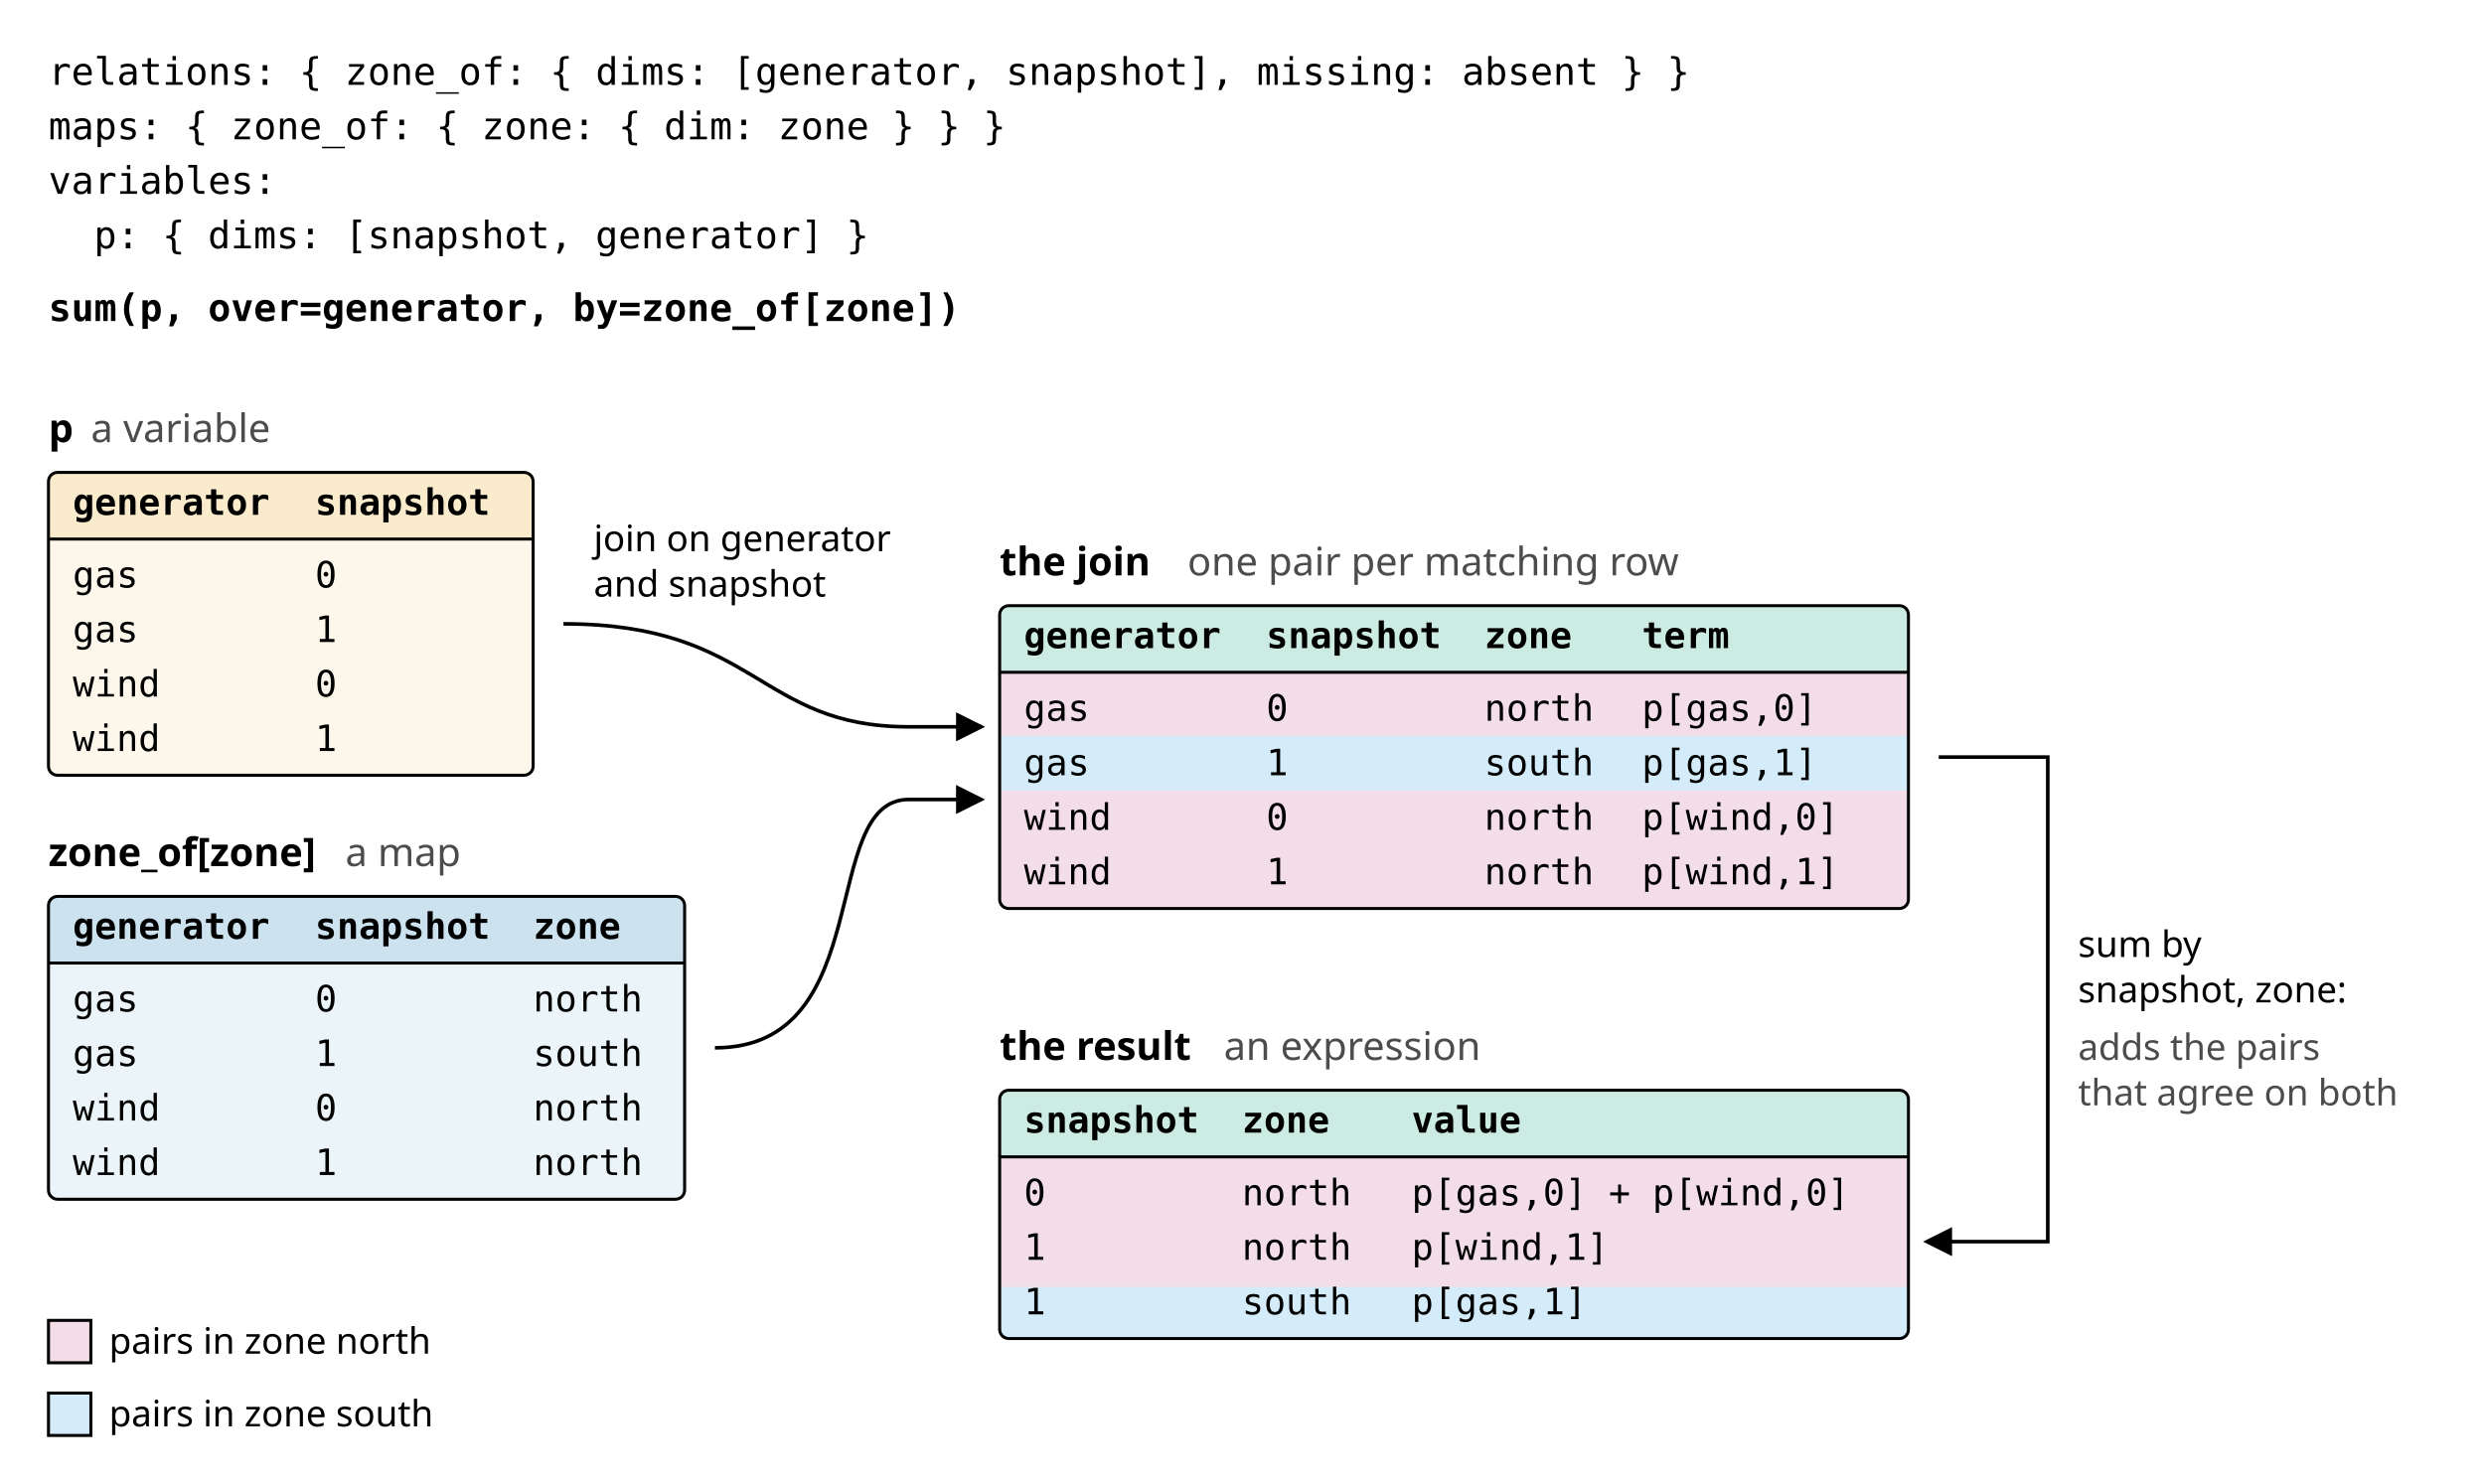
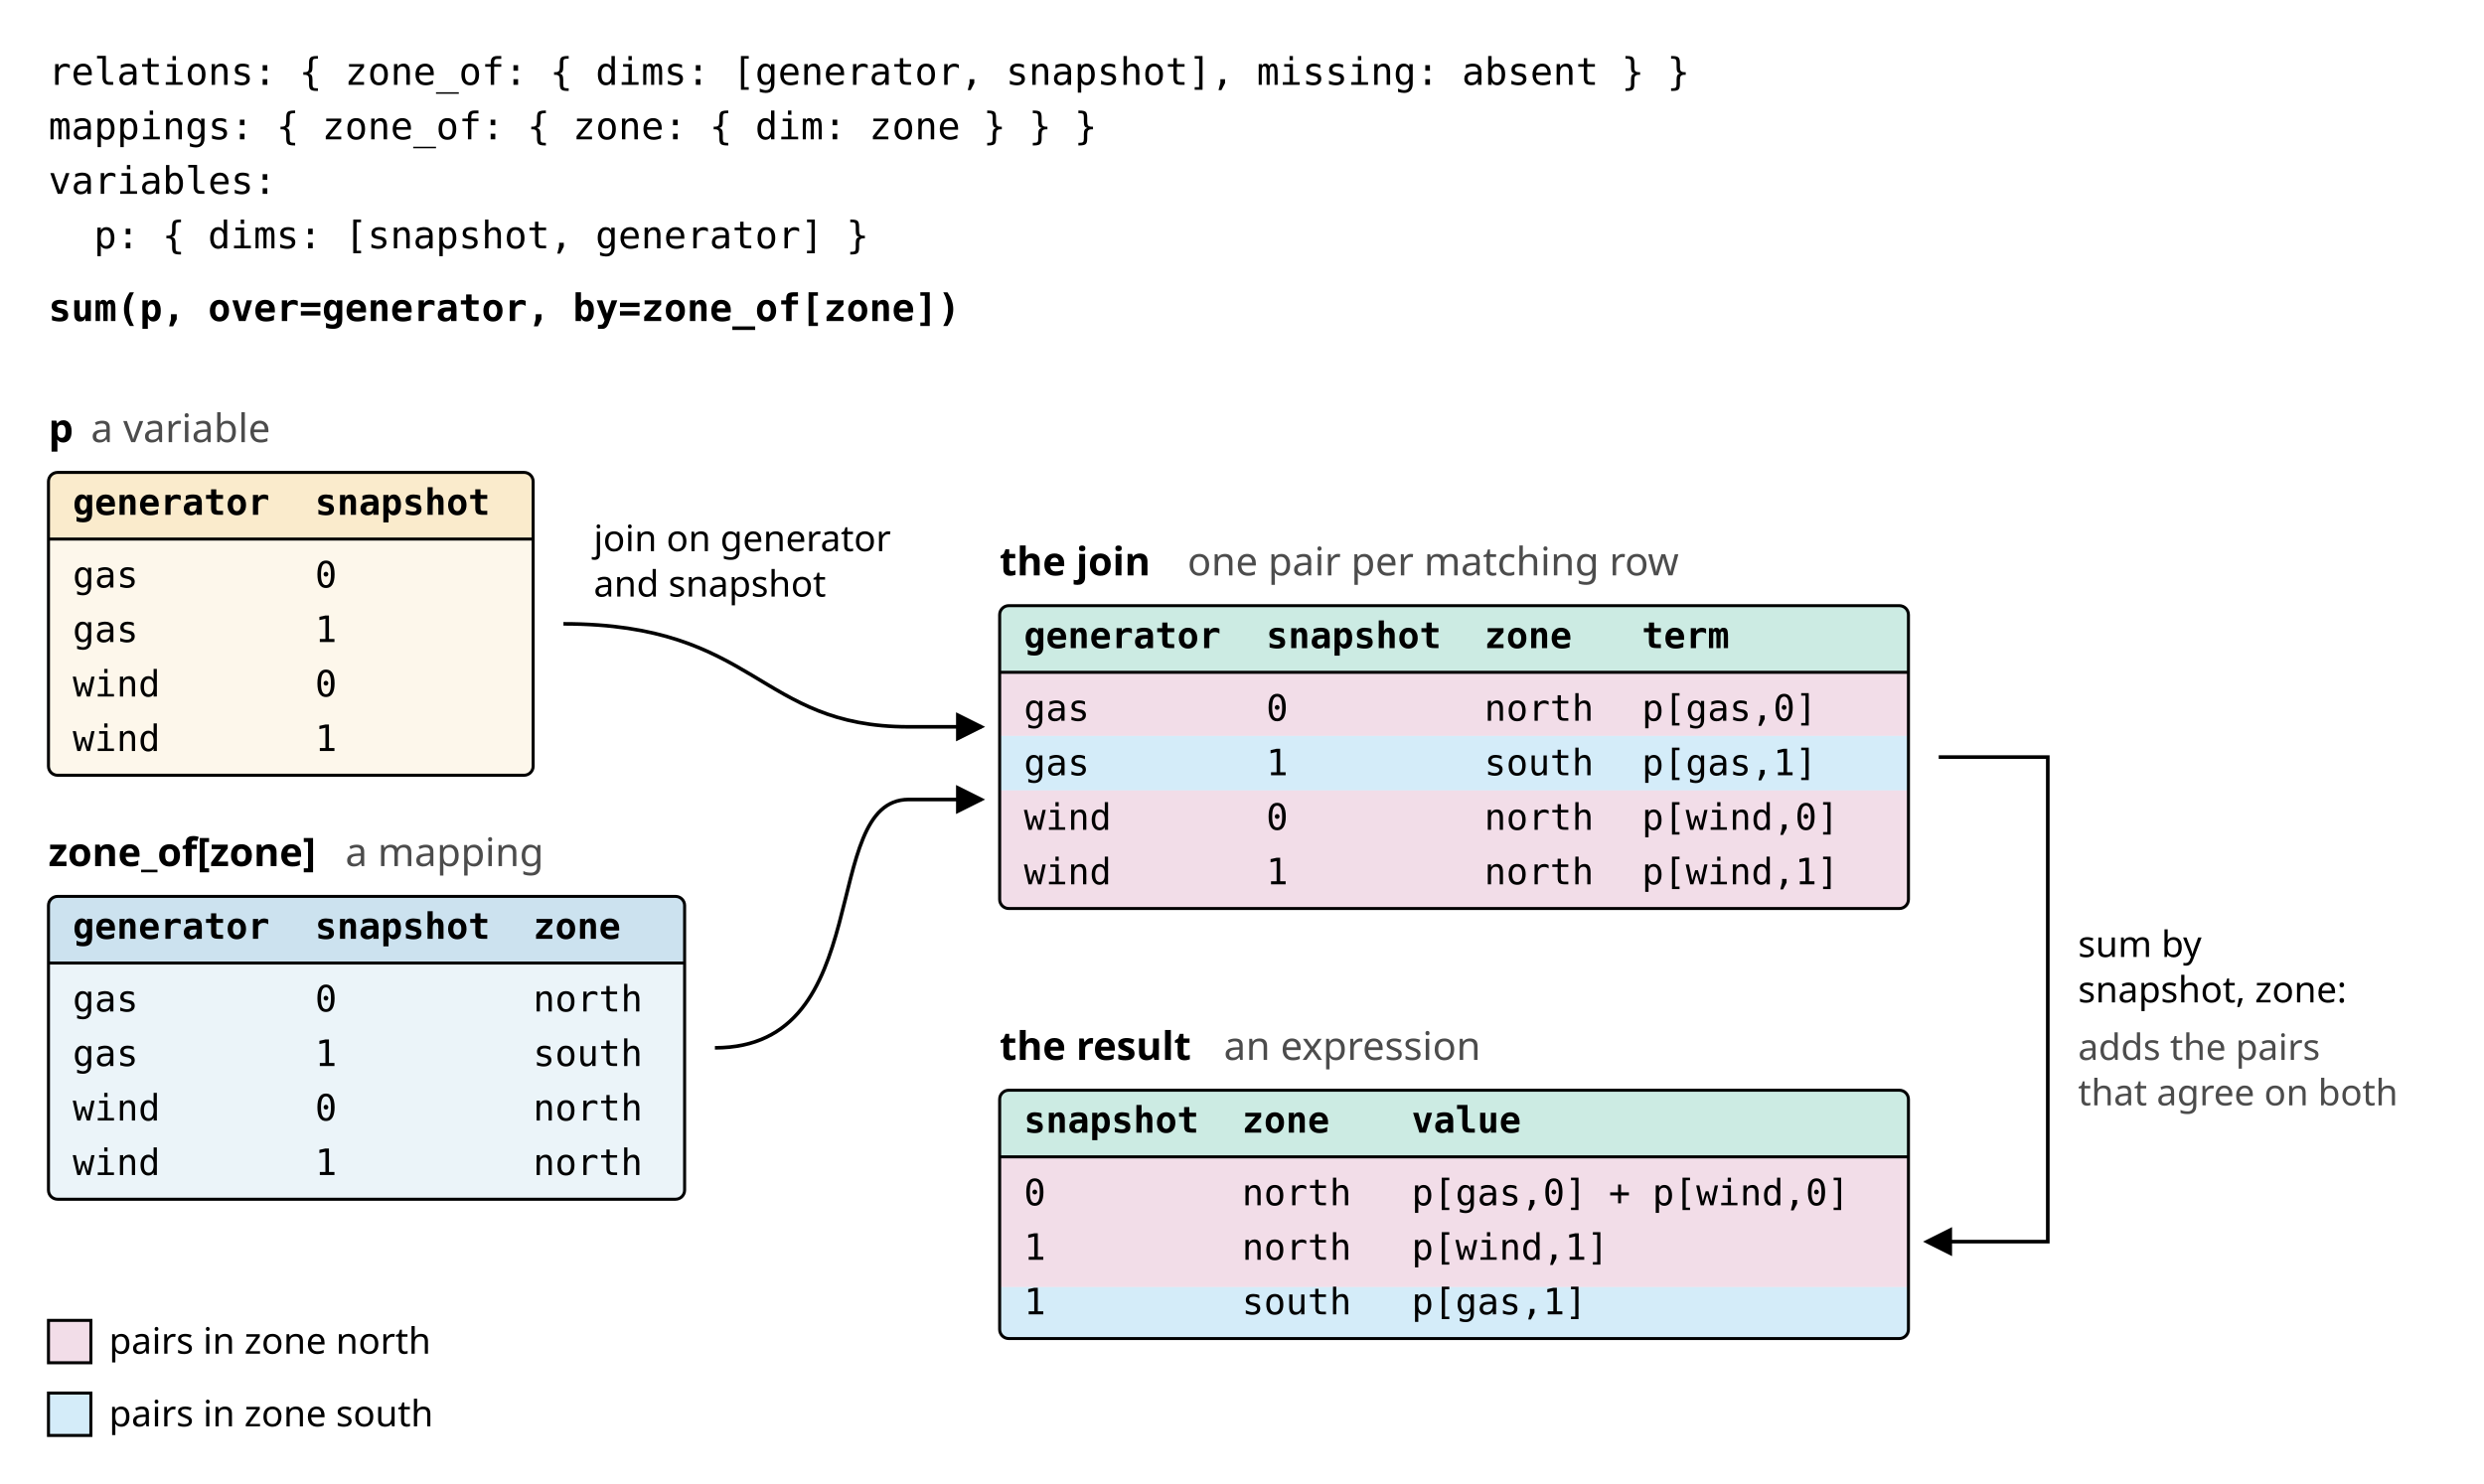
<svg xmlns="http://www.w3.org/2000/svg" viewBox="0 0 820 490" width="820" height="490" style="max-width: 100%; height: auto" role="img" aria-labelledby="lmj-t lmj-d" font-family="ui-sans-serif, system-ui, sans-serif" font-size="13">
  <defs>
    <marker id="lmj-arrow" viewBox="0 0 8 8" refX="7" refY="4" markerWidth="8" markerHeight="8" orient="auto">
      <path d="M0,0 L8,4 L0,8 z" fill="currentColor" />
    </marker>
  </defs>
  <g stroke="none">
    <path d="M16,178 H176 V253 A3,3 0 0 1 173,256 H19 A3,3 0 0 1 16,253 Z" fill="#E69F00" fill-opacity="0.08" />
    <path d="M16,178 V159 A3,3 0 0 1 19,156 H173 A3,3 0 0 1 176,159 V178 Z" fill="#E69F00" fill-opacity="0.2" />
    <path d="M16,318 H226 V393 A3,3 0 0 1 223,396 H19 A3,3 0 0 1 16,393 Z" fill="#0072B2" fill-opacity="0.08" />
    <path d="M16,318 V299 A3,3 0 0 1 19,296 H223 A3,3 0 0 1 226,299 V318 Z" fill="#0072B2" fill-opacity="0.2" />
    <path d="M330,222 H630 V243 H330 Z" fill="#CC79A7" fill-opacity="0.25" />
    <path d="M330,243 H630 V261 H330 Z" fill="#56B4E9" fill-opacity="0.25" />
    <path d="M330,261 H630 V297 A3,3 0 0 1 627,300 H333 A3,3 0 0 1 330,297 Z" fill="#CC79A7" fill-opacity="0.25" />
    <path d="M330,222 V203 A3,3 0 0 1 333,200 H627 A3,3 0 0 1 630,203 V222 Z" fill="#009E73" fill-opacity="0.2" />
    <path d="M330,382 H630 V425 H330 Z" fill="#CC79A7" fill-opacity="0.25" />
    <path d="M330,425 H630 V439 A3,3 0 0 1 627,442 H333 A3,3 0 0 1 330,439 Z" fill="#56B4E9" fill-opacity="0.25" />
    <path d="M330,382 V363 A3,3 0 0 1 333,360 H627 A3,3 0 0 1 630,363 V382 Z" fill="#009E73" fill-opacity="0.2" />
  </g>
  <g fill="currentColor">
    <g font-family="ui-monospace, SFMono-Regular, Menlo, monospace" font-size="12.5">
      <text x="16" y="28">relations: { zone_of: { dims: [generator, snapshot], missing: absent } }</text>
-       <text x="16" y="46">maps: { zone_of: { zone: { dim: zone } } }</text>
+       <text x="16" y="46">mappings: { zone_of: { zone: { dim: zone } } }</text>
      <text x="16" y="64">variables:</text>
      <text x="31" y="82">p: { dims: [snapshot, generator] }</text>
      <text x="16" y="106" font-weight="bold">sum(p, over=generator, by=zone_of[zone])</text>
    </g>
    <text x="16" y="146" font-weight="bold">p</text>
    <text x="30" y="146" fill-opacity="0.7">a variable</text>
    <text x="16" y="286" font-weight="bold">zone_of[zone]</text>
-     <text x="114" y="286" fill-opacity="0.7">a map</text>
+     <text x="114" y="286" fill-opacity="0.7">a mapping</text>
    <text x="330" y="190" font-weight="bold">the join</text>
    <text x="392" y="190" fill-opacity="0.7">one pair per matching row</text>
    <text x="330" y="350" font-weight="bold">the result</text>
    <text x="404" y="350" fill-opacity="0.7">an expression</text>
    <g font-family="ui-monospace, SFMono-Regular, Menlo, monospace" font-size="12">
      <text x="24" y="170" font-weight="bold">generator</text>
      <text x="104" y="170" font-weight="bold">snapshot</text>
      <text x="24" y="194">gas</text>
      <text x="104" y="194">0</text>
      <text x="24" y="212">gas</text>
      <text x="104" y="212">1</text>
      <text x="24" y="230">wind</text>
      <text x="104" y="230">0</text>
      <text x="24" y="248">wind</text>
      <text x="104" y="248">1</text>
      <text x="24" y="310" font-weight="bold">generator</text>
      <text x="104" y="310" font-weight="bold">snapshot</text>
      <text x="176" y="310" font-weight="bold">zone</text>
      <text x="24" y="334">gas</text>
      <text x="104" y="334">0</text>
      <text x="176" y="334">north</text>
      <text x="24" y="352">gas</text>
      <text x="104" y="352">1</text>
      <text x="176" y="352">south</text>
      <text x="24" y="370">wind</text>
      <text x="104" y="370">0</text>
      <text x="176" y="370">north</text>
      <text x="24" y="388">wind</text>
      <text x="104" y="388">1</text>
      <text x="176" y="388">north</text>
      <text x="338" y="214" font-weight="bold">generator</text>
      <text x="418" y="214" font-weight="bold">snapshot</text>
      <text x="490" y="214" font-weight="bold">zone</text>
      <text x="542" y="214" font-weight="bold">term</text>
      <text x="338" y="238">gas</text>
      <text x="418" y="238">0</text>
      <text x="490" y="238">north</text>
      <text x="542" y="238">p[gas,0]</text>
      <text x="338" y="256">gas</text>
      <text x="418" y="256">1</text>
      <text x="490" y="256">south</text>
      <text x="542" y="256">p[gas,1]</text>
      <text x="338" y="274">wind</text>
      <text x="418" y="274">0</text>
      <text x="490" y="274">north</text>
      <text x="542" y="274">p[wind,0]</text>
      <text x="338" y="292">wind</text>
      <text x="418" y="292">1</text>
      <text x="490" y="292">north</text>
      <text x="542" y="292">p[wind,1]</text>
      <text x="338" y="374" font-weight="bold">snapshot</text>
      <text x="410" y="374" font-weight="bold">zone</text>
      <text x="466" y="374" font-weight="bold">value</text>
      <text x="338" y="398">0</text>
      <text x="410" y="398">north</text>
      <text x="466" y="398">p[gas,0] + p[wind,0]</text>
      <text x="338" y="416">1</text>
      <text x="410" y="416">north</text>
      <text x="466" y="416">p[wind,1]</text>
      <text x="338" y="434">1</text>
      <text x="410" y="434">south</text>
      <text x="466" y="434">p[gas,1]</text>
    </g>
  </g>
  <g fill="none" stroke="currentColor" stroke-width="1">
    <rect x="16" y="156" width="160" height="100" rx="3" />
    <line x1="16" y1="178" x2="176" y2="178" />
    <rect x="16" y="296" width="210" height="100" rx="3" />
    <line x1="16" y1="318" x2="226" y2="318" />
    <rect x="330" y="200" width="300" height="100" rx="3" />
    <line x1="330" y1="222" x2="630" y2="222" />
    <rect x="330" y="360" width="300" height="82" rx="3" />
    <line x1="330" y1="382" x2="630" y2="382" />
  </g>
  <g stroke="currentColor" fill="none" stroke-width="1.2" marker-end="url(#lmj-arrow)">
    <path d="M186,206 C250,206 250,240 300,240 H324" />
    <path d="M236,346 C290,346 270,264 300,264 H324" />
    <path d="M640,250 H676 V410 H636" />
  </g>
  <g fill="currentColor" font-size="12">
    <text x="196" y="182">join on generator</text>
    <text x="196" y="197">and snapshot</text>
    <text x="686" y="316">sum by</text>
    <text x="686" y="331">snapshot, zone:</text>
    <text x="686" y="350" fill-opacity="0.7">adds the pairs</text>
    <text x="686" y="365" fill-opacity="0.7">that agree on both</text>
  </g>
  <g fill="none" stroke="currentColor" stroke-width="1">
    <rect x="16" y="436" width="14" height="14" fill="#CC79A7" fill-opacity="0.25" />
    <rect x="16" y="460" width="14" height="14" fill="#56B4E9" fill-opacity="0.25" />
  </g>
  <g fill="currentColor" font-size="12">
    <text x="36" y="447">pairs in zone north</text>
    <text x="36" y="471">pairs in zone south</text>
  </g>
</svg>
